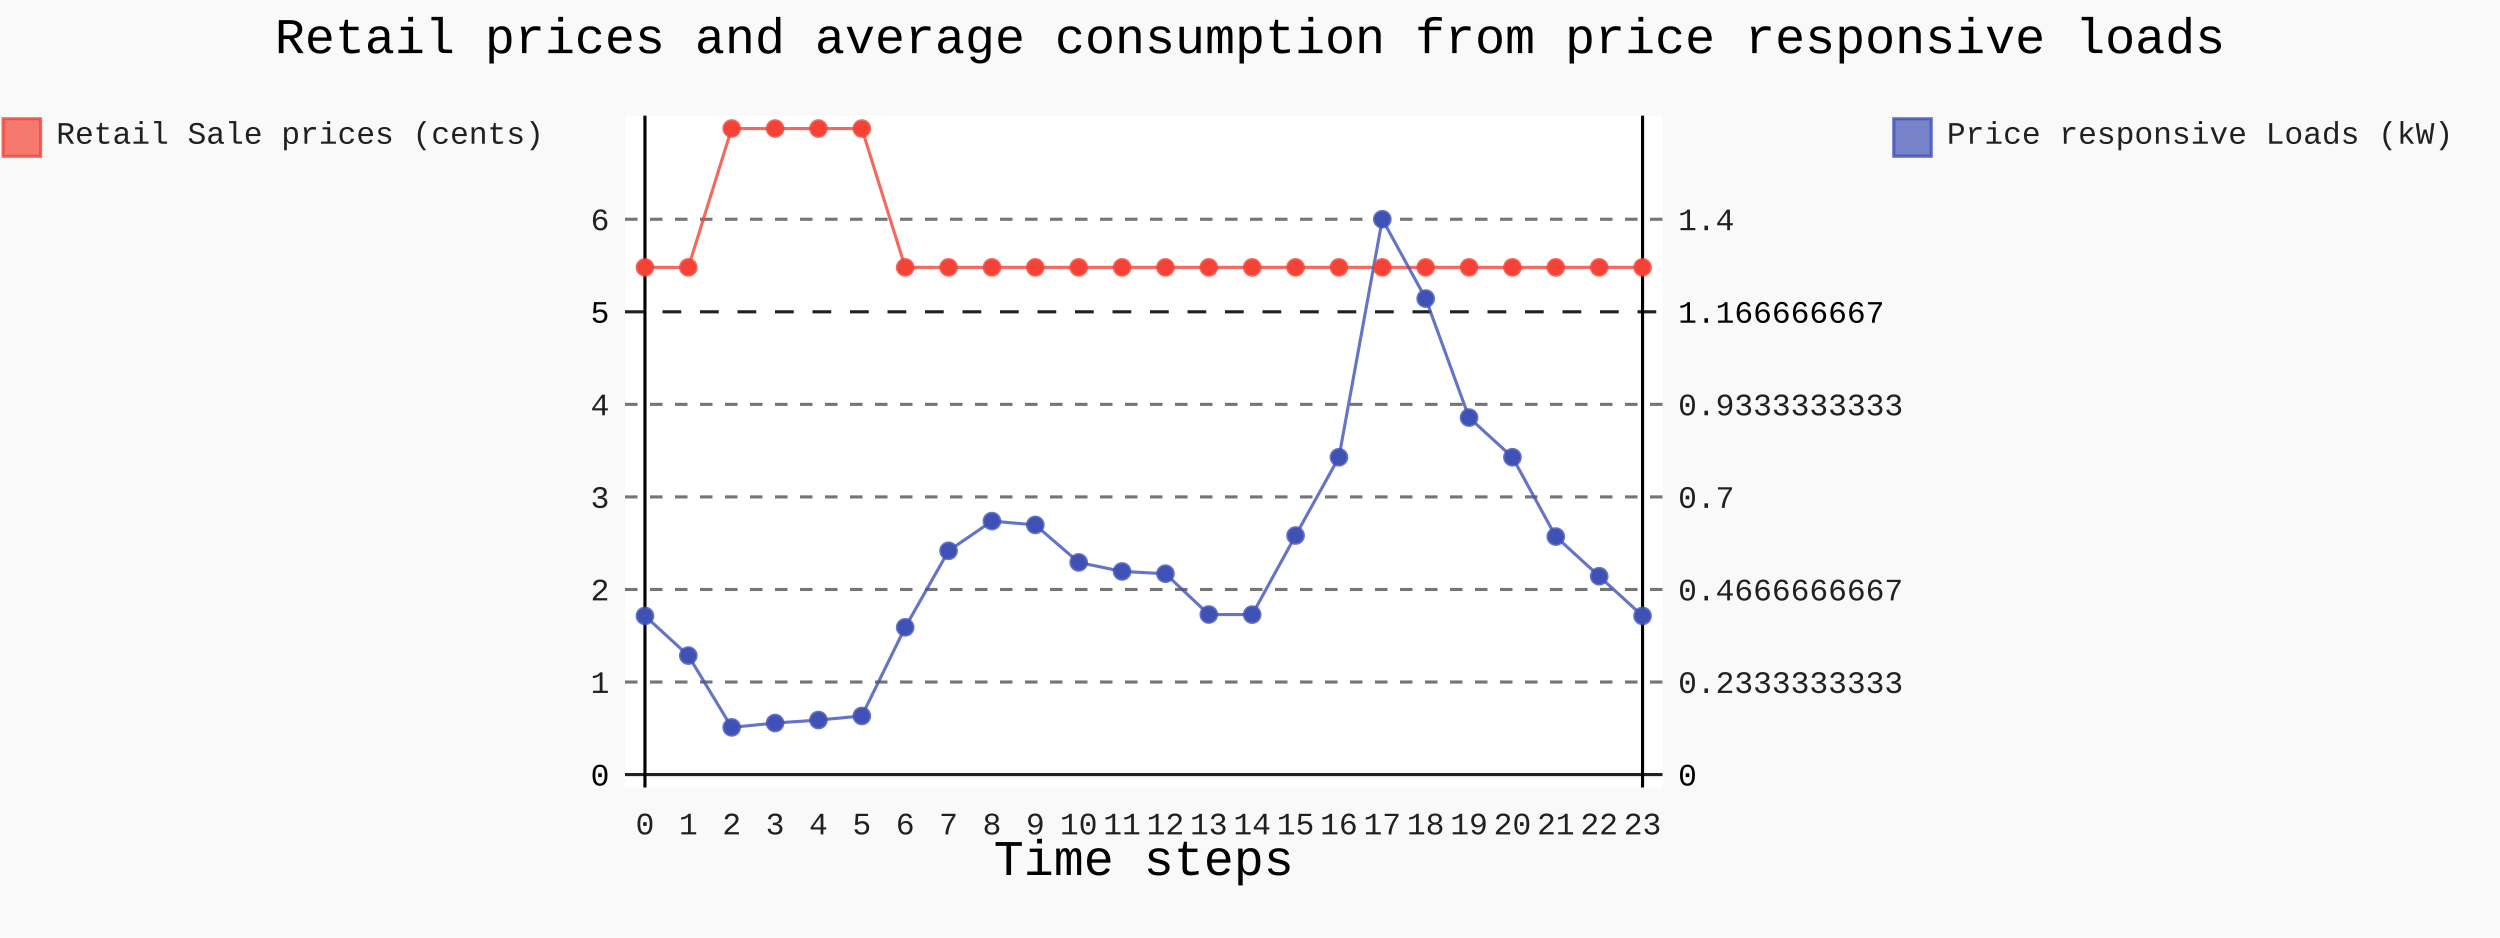
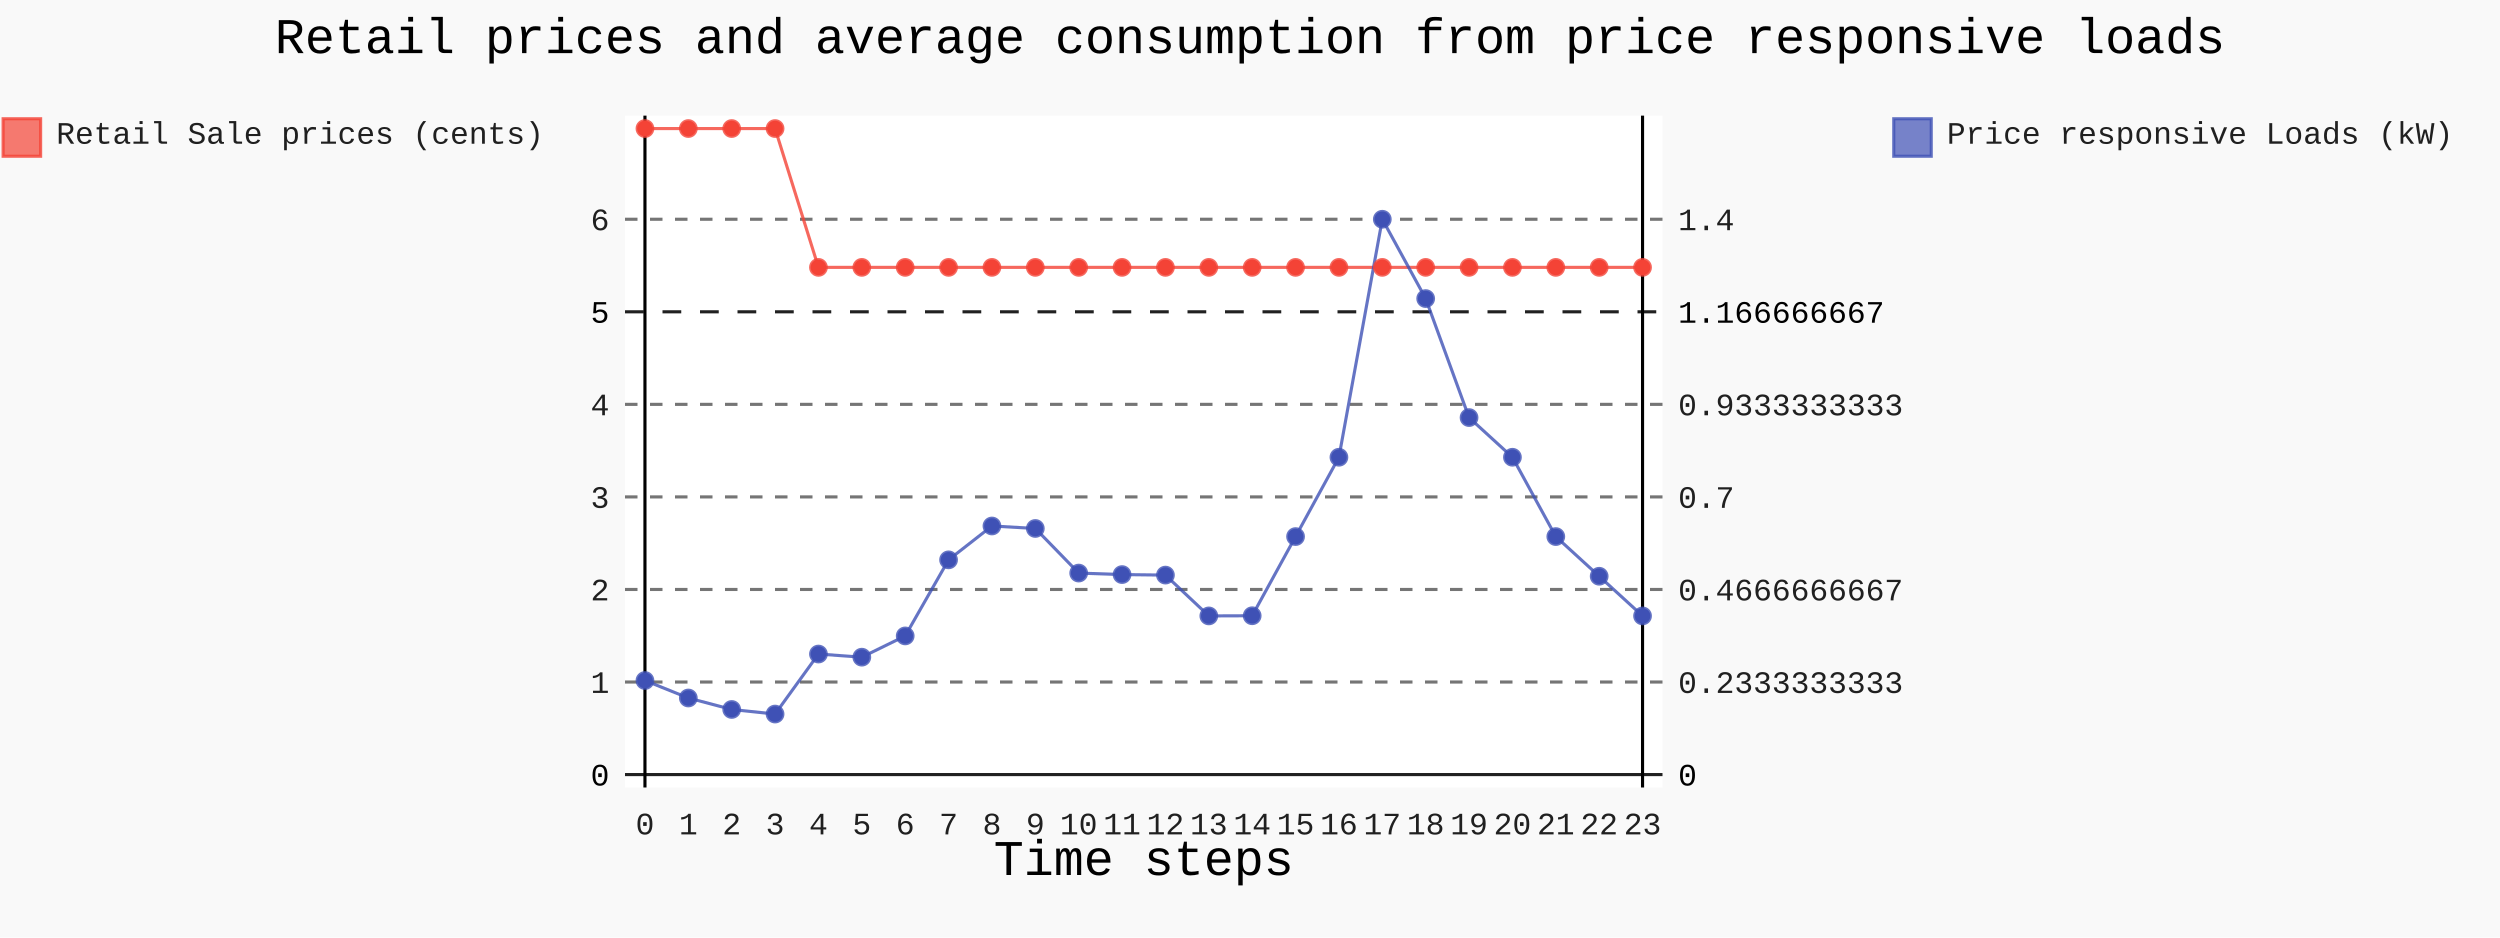
- <svg xmlns="http://www.w3.org/2000/svg" id="chart-dceda320-2af4-44f7-963b-d97618a0a530" class="pygal-chart" viewBox="0 0 800 300">
+ <svg xmlns="http://www.w3.org/2000/svg" id="chart-3d963d04-b24b-44ac-b09f-e705baa99702" class="pygal-chart" viewBox="0 0 800 300">
  <defs>
-     <style type="text/css">#chart-dceda320-2af4-44f7-963b-d97618a0a530{-webkit-user-select:none;-webkit-font-smoothing:antialiased;font-family:Consolas,"Liberation Mono",Menlo,Courier,monospace}#chart-dceda320-2af4-44f7-963b-d97618a0a530 .title{font-family:Consolas,"Liberation Mono",Menlo,Courier,monospace;font-size:16px}#chart-dceda320-2af4-44f7-963b-d97618a0a530 .legends .legend text{font-family:Consolas,"Liberation Mono",Menlo,Courier,monospace;font-size:10px}#chart-dceda320-2af4-44f7-963b-d97618a0a530 .axis text{font-family:Consolas,"Liberation Mono",Menlo,Courier,monospace;font-size:10px}#chart-dceda320-2af4-44f7-963b-d97618a0a530 .axis text.major{font-family:Consolas,"Liberation Mono",Menlo,Courier,monospace;font-size:10px}#chart-dceda320-2af4-44f7-963b-d97618a0a530 .text-overlay text.value{font-family:Consolas,"Liberation Mono",Menlo,Courier,monospace;font-size:16px}#chart-dceda320-2af4-44f7-963b-d97618a0a530 .text-overlay text.label{font-family:Consolas,"Liberation Mono",Menlo,Courier,monospace;font-size:10px}#chart-dceda320-2af4-44f7-963b-d97618a0a530 .tooltip{font-family:Consolas,"Liberation Mono",Menlo,Courier,monospace;font-size:14px}#chart-dceda320-2af4-44f7-963b-d97618a0a530 text.no_data{font-family:Consolas,"Liberation Mono",Menlo,Courier,monospace;font-size:64px}
- #chart-dceda320-2af4-44f7-963b-d97618a0a530{background-color:rgba(249,249,249,1)}#chart-dceda320-2af4-44f7-963b-d97618a0a530 path,#chart-dceda320-2af4-44f7-963b-d97618a0a530 line,#chart-dceda320-2af4-44f7-963b-d97618a0a530 rect,#chart-dceda320-2af4-44f7-963b-d97618a0a530 circle{-webkit-transition:150ms;-moz-transition:150ms;transition:150ms}#chart-dceda320-2af4-44f7-963b-d97618a0a530 .graph &gt; .background{fill:rgba(249,249,249,1)}#chart-dceda320-2af4-44f7-963b-d97618a0a530 .plot &gt; .background{fill:rgba(255,255,255,1)}#chart-dceda320-2af4-44f7-963b-d97618a0a530 .graph{fill:rgba(0,0,0,.87)}#chart-dceda320-2af4-44f7-963b-d97618a0a530 text.no_data{fill:rgba(0,0,0,1)}#chart-dceda320-2af4-44f7-963b-d97618a0a530 .title{fill:rgba(0,0,0,1)}#chart-dceda320-2af4-44f7-963b-d97618a0a530 .legends .legend text{fill:rgba(0,0,0,.87)}#chart-dceda320-2af4-44f7-963b-d97618a0a530 .legends .legend:hover text{fill:rgba(0,0,0,1)}#chart-dceda320-2af4-44f7-963b-d97618a0a530 .axis .line{stroke:rgba(0,0,0,1)}#chart-dceda320-2af4-44f7-963b-d97618a0a530 .axis .guide.line{stroke:rgba(0,0,0,.54)}#chart-dceda320-2af4-44f7-963b-d97618a0a530 .axis .major.line{stroke:rgba(0,0,0,.87)}#chart-dceda320-2af4-44f7-963b-d97618a0a530 .axis text.major{fill:rgba(0,0,0,1)}#chart-dceda320-2af4-44f7-963b-d97618a0a530 .axis.y .guides:hover .guide.line,#chart-dceda320-2af4-44f7-963b-d97618a0a530 .line-graph .axis.x .guides:hover .guide.line,#chart-dceda320-2af4-44f7-963b-d97618a0a530 .stackedline-graph .axis.x .guides:hover .guide.line,#chart-dceda320-2af4-44f7-963b-d97618a0a530 .xy-graph .axis.x .guides:hover .guide.line{stroke:rgba(0,0,0,1)}#chart-dceda320-2af4-44f7-963b-d97618a0a530 .axis .guides:hover text{fill:rgba(0,0,0,1)}#chart-dceda320-2af4-44f7-963b-d97618a0a530 .reactive{fill-opacity:.7;stroke-opacity:.8}#chart-dceda320-2af4-44f7-963b-d97618a0a530 .ci{stroke:rgba(0,0,0,.87)}#chart-dceda320-2af4-44f7-963b-d97618a0a530 .reactive.active,#chart-dceda320-2af4-44f7-963b-d97618a0a530 .active .reactive{fill-opacity:.8;stroke-opacity:.9;stroke-width:4}#chart-dceda320-2af4-44f7-963b-d97618a0a530 .ci .reactive.active{stroke-width:1.5}#chart-dceda320-2af4-44f7-963b-d97618a0a530 .series text{fill:rgba(0,0,0,1)}#chart-dceda320-2af4-44f7-963b-d97618a0a530 .tooltip rect{fill:rgba(255,255,255,1);stroke:rgba(0,0,0,1);-webkit-transition:opacity 150ms;-moz-transition:opacity 150ms;transition:opacity 150ms}#chart-dceda320-2af4-44f7-963b-d97618a0a530 .tooltip .label{fill:rgba(0,0,0,.87)}#chart-dceda320-2af4-44f7-963b-d97618a0a530 .tooltip .label{fill:rgba(0,0,0,.87)}#chart-dceda320-2af4-44f7-963b-d97618a0a530 .tooltip .legend{font-size:.8em;fill:rgba(0,0,0,.54)}#chart-dceda320-2af4-44f7-963b-d97618a0a530 .tooltip .x_label{font-size:.6em;fill:rgba(0,0,0,1)}#chart-dceda320-2af4-44f7-963b-d97618a0a530 .tooltip .xlink{font-size:.5em;text-decoration:underline}#chart-dceda320-2af4-44f7-963b-d97618a0a530 .tooltip .value{font-size:1.5em}#chart-dceda320-2af4-44f7-963b-d97618a0a530 .bound{font-size:.5em}#chart-dceda320-2af4-44f7-963b-d97618a0a530 .max-value{font-size:.75em;fill:rgba(0,0,0,.54)}#chart-dceda320-2af4-44f7-963b-d97618a0a530 .map-element{fill:rgba(255,255,255,1);stroke:rgba(0,0,0,.54) !important}#chart-dceda320-2af4-44f7-963b-d97618a0a530 .map-element .reactive{fill-opacity:inherit;stroke-opacity:inherit}#chart-dceda320-2af4-44f7-963b-d97618a0a530 .color-0,#chart-dceda320-2af4-44f7-963b-d97618a0a530 .color-0 a:visited{stroke:#F44336;fill:#F44336}#chart-dceda320-2af4-44f7-963b-d97618a0a530 .color-1,#chart-dceda320-2af4-44f7-963b-d97618a0a530 .color-1 a:visited{stroke:#3F51B5;fill:#3F51B5}#chart-dceda320-2af4-44f7-963b-d97618a0a530 .text-overlay .color-0 text{fill:black}#chart-dceda320-2af4-44f7-963b-d97618a0a530 .text-overlay .color-1 text{fill:black}
- #chart-dceda320-2af4-44f7-963b-d97618a0a530 text.no_data{text-anchor:middle}#chart-dceda320-2af4-44f7-963b-d97618a0a530 .guide.line{fill:none}#chart-dceda320-2af4-44f7-963b-d97618a0a530 .centered{text-anchor:middle}#chart-dceda320-2af4-44f7-963b-d97618a0a530 .title{text-anchor:middle}#chart-dceda320-2af4-44f7-963b-d97618a0a530 .legends .legend text{fill-opacity:1}#chart-dceda320-2af4-44f7-963b-d97618a0a530 .axis.x text{text-anchor:middle}#chart-dceda320-2af4-44f7-963b-d97618a0a530 .axis.x:not(.web) text[transform]{text-anchor:start}#chart-dceda320-2af4-44f7-963b-d97618a0a530 .axis.x:not(.web) text[transform].backwards{text-anchor:end}#chart-dceda320-2af4-44f7-963b-d97618a0a530 .axis.y text{text-anchor:end}#chart-dceda320-2af4-44f7-963b-d97618a0a530 .axis.y text[transform].backwards{text-anchor:start}#chart-dceda320-2af4-44f7-963b-d97618a0a530 .axis.y2 text{text-anchor:start}#chart-dceda320-2af4-44f7-963b-d97618a0a530 .axis.y2 text[transform].backwards{text-anchor:end}#chart-dceda320-2af4-44f7-963b-d97618a0a530 .axis .guide.line{stroke-dasharray:4,4}#chart-dceda320-2af4-44f7-963b-d97618a0a530 .axis .major.guide.line{stroke-dasharray:6,6}#chart-dceda320-2af4-44f7-963b-d97618a0a530 .horizontal .axis.y .guide.line,#chart-dceda320-2af4-44f7-963b-d97618a0a530 .horizontal .axis.y2 .guide.line,#chart-dceda320-2af4-44f7-963b-d97618a0a530 .vertical .axis.x .guide.line{opacity:0}#chart-dceda320-2af4-44f7-963b-d97618a0a530 .horizontal .axis.always_show .guide.line,#chart-dceda320-2af4-44f7-963b-d97618a0a530 .vertical .axis.always_show .guide.line{opacity:1 !important}#chart-dceda320-2af4-44f7-963b-d97618a0a530 .axis.y .guides:hover .guide.line,#chart-dceda320-2af4-44f7-963b-d97618a0a530 .axis.y2 .guides:hover .guide.line,#chart-dceda320-2af4-44f7-963b-d97618a0a530 .axis.x .guides:hover .guide.line{opacity:1}#chart-dceda320-2af4-44f7-963b-d97618a0a530 .axis .guides:hover text{opacity:1}#chart-dceda320-2af4-44f7-963b-d97618a0a530 .nofill{fill:none}#chart-dceda320-2af4-44f7-963b-d97618a0a530 .subtle-fill{fill-opacity:.2}#chart-dceda320-2af4-44f7-963b-d97618a0a530 .dot{stroke-width:1px;fill-opacity:1}#chart-dceda320-2af4-44f7-963b-d97618a0a530 .dot.active{stroke-width:5px}#chart-dceda320-2af4-44f7-963b-d97618a0a530 .dot.negative{fill:transparent}#chart-dceda320-2af4-44f7-963b-d97618a0a530 text,#chart-dceda320-2af4-44f7-963b-d97618a0a530 tspan{stroke:none !important}#chart-dceda320-2af4-44f7-963b-d97618a0a530 .series text.active{opacity:1}#chart-dceda320-2af4-44f7-963b-d97618a0a530 .tooltip rect{fill-opacity:.95;stroke-width:.5}#chart-dceda320-2af4-44f7-963b-d97618a0a530 .tooltip text{fill-opacity:1}#chart-dceda320-2af4-44f7-963b-d97618a0a530 .showable{visibility:hidden}#chart-dceda320-2af4-44f7-963b-d97618a0a530 .showable.shown{visibility:visible}#chart-dceda320-2af4-44f7-963b-d97618a0a530 .gauge-background{fill:rgba(229,229,229,1);stroke:none}#chart-dceda320-2af4-44f7-963b-d97618a0a530 .bg-lines{stroke:rgba(249,249,249,1);stroke-width:2px}</style>
+     <style type="text/css">#chart-3d963d04-b24b-44ac-b09f-e705baa99702{-webkit-user-select:none;-webkit-font-smoothing:antialiased;font-family:Consolas,"Liberation Mono",Menlo,Courier,monospace}#chart-3d963d04-b24b-44ac-b09f-e705baa99702 .title{font-family:Consolas,"Liberation Mono",Menlo,Courier,monospace;font-size:16px}#chart-3d963d04-b24b-44ac-b09f-e705baa99702 .legends .legend text{font-family:Consolas,"Liberation Mono",Menlo,Courier,monospace;font-size:10px}#chart-3d963d04-b24b-44ac-b09f-e705baa99702 .axis text{font-family:Consolas,"Liberation Mono",Menlo,Courier,monospace;font-size:10px}#chart-3d963d04-b24b-44ac-b09f-e705baa99702 .axis text.major{font-family:Consolas,"Liberation Mono",Menlo,Courier,monospace;font-size:10px}#chart-3d963d04-b24b-44ac-b09f-e705baa99702 .text-overlay text.value{font-family:Consolas,"Liberation Mono",Menlo,Courier,monospace;font-size:16px}#chart-3d963d04-b24b-44ac-b09f-e705baa99702 .text-overlay text.label{font-family:Consolas,"Liberation Mono",Menlo,Courier,monospace;font-size:10px}#chart-3d963d04-b24b-44ac-b09f-e705baa99702 .tooltip{font-family:Consolas,"Liberation Mono",Menlo,Courier,monospace;font-size:14px}#chart-3d963d04-b24b-44ac-b09f-e705baa99702 text.no_data{font-family:Consolas,"Liberation Mono",Menlo,Courier,monospace;font-size:64px}
+ #chart-3d963d04-b24b-44ac-b09f-e705baa99702{background-color:rgba(249,249,249,1)}#chart-3d963d04-b24b-44ac-b09f-e705baa99702 path,#chart-3d963d04-b24b-44ac-b09f-e705baa99702 line,#chart-3d963d04-b24b-44ac-b09f-e705baa99702 rect,#chart-3d963d04-b24b-44ac-b09f-e705baa99702 circle{-webkit-transition:150ms;-moz-transition:150ms;transition:150ms}#chart-3d963d04-b24b-44ac-b09f-e705baa99702 .graph &gt; .background{fill:rgba(249,249,249,1)}#chart-3d963d04-b24b-44ac-b09f-e705baa99702 .plot &gt; .background{fill:rgba(255,255,255,1)}#chart-3d963d04-b24b-44ac-b09f-e705baa99702 .graph{fill:rgba(0,0,0,.87)}#chart-3d963d04-b24b-44ac-b09f-e705baa99702 text.no_data{fill:rgba(0,0,0,1)}#chart-3d963d04-b24b-44ac-b09f-e705baa99702 .title{fill:rgba(0,0,0,1)}#chart-3d963d04-b24b-44ac-b09f-e705baa99702 .legends .legend text{fill:rgba(0,0,0,.87)}#chart-3d963d04-b24b-44ac-b09f-e705baa99702 .legends .legend:hover text{fill:rgba(0,0,0,1)}#chart-3d963d04-b24b-44ac-b09f-e705baa99702 .axis .line{stroke:rgba(0,0,0,1)}#chart-3d963d04-b24b-44ac-b09f-e705baa99702 .axis .guide.line{stroke:rgba(0,0,0,.54)}#chart-3d963d04-b24b-44ac-b09f-e705baa99702 .axis .major.line{stroke:rgba(0,0,0,.87)}#chart-3d963d04-b24b-44ac-b09f-e705baa99702 .axis text.major{fill:rgba(0,0,0,1)}#chart-3d963d04-b24b-44ac-b09f-e705baa99702 .axis.y .guides:hover .guide.line,#chart-3d963d04-b24b-44ac-b09f-e705baa99702 .line-graph .axis.x .guides:hover .guide.line,#chart-3d963d04-b24b-44ac-b09f-e705baa99702 .stackedline-graph .axis.x .guides:hover .guide.line,#chart-3d963d04-b24b-44ac-b09f-e705baa99702 .xy-graph .axis.x .guides:hover .guide.line{stroke:rgba(0,0,0,1)}#chart-3d963d04-b24b-44ac-b09f-e705baa99702 .axis .guides:hover text{fill:rgba(0,0,0,1)}#chart-3d963d04-b24b-44ac-b09f-e705baa99702 .reactive{fill-opacity:.7;stroke-opacity:.8}#chart-3d963d04-b24b-44ac-b09f-e705baa99702 .ci{stroke:rgba(0,0,0,.87)}#chart-3d963d04-b24b-44ac-b09f-e705baa99702 .reactive.active,#chart-3d963d04-b24b-44ac-b09f-e705baa99702 .active .reactive{fill-opacity:.8;stroke-opacity:.9;stroke-width:4}#chart-3d963d04-b24b-44ac-b09f-e705baa99702 .ci .reactive.active{stroke-width:1.5}#chart-3d963d04-b24b-44ac-b09f-e705baa99702 .series text{fill:rgba(0,0,0,1)}#chart-3d963d04-b24b-44ac-b09f-e705baa99702 .tooltip rect{fill:rgba(255,255,255,1);stroke:rgba(0,0,0,1);-webkit-transition:opacity 150ms;-moz-transition:opacity 150ms;transition:opacity 150ms}#chart-3d963d04-b24b-44ac-b09f-e705baa99702 .tooltip .label{fill:rgba(0,0,0,.87)}#chart-3d963d04-b24b-44ac-b09f-e705baa99702 .tooltip .label{fill:rgba(0,0,0,.87)}#chart-3d963d04-b24b-44ac-b09f-e705baa99702 .tooltip .legend{font-size:.8em;fill:rgba(0,0,0,.54)}#chart-3d963d04-b24b-44ac-b09f-e705baa99702 .tooltip .x_label{font-size:.6em;fill:rgba(0,0,0,1)}#chart-3d963d04-b24b-44ac-b09f-e705baa99702 .tooltip .xlink{font-size:.5em;text-decoration:underline}#chart-3d963d04-b24b-44ac-b09f-e705baa99702 .tooltip .value{font-size:1.5em}#chart-3d963d04-b24b-44ac-b09f-e705baa99702 .bound{font-size:.5em}#chart-3d963d04-b24b-44ac-b09f-e705baa99702 .max-value{font-size:.75em;fill:rgba(0,0,0,.54)}#chart-3d963d04-b24b-44ac-b09f-e705baa99702 .map-element{fill:rgba(255,255,255,1);stroke:rgba(0,0,0,.54) !important}#chart-3d963d04-b24b-44ac-b09f-e705baa99702 .map-element .reactive{fill-opacity:inherit;stroke-opacity:inherit}#chart-3d963d04-b24b-44ac-b09f-e705baa99702 .color-0,#chart-3d963d04-b24b-44ac-b09f-e705baa99702 .color-0 a:visited{stroke:#F44336;fill:#F44336}#chart-3d963d04-b24b-44ac-b09f-e705baa99702 .color-1,#chart-3d963d04-b24b-44ac-b09f-e705baa99702 .color-1 a:visited{stroke:#3F51B5;fill:#3F51B5}#chart-3d963d04-b24b-44ac-b09f-e705baa99702 .text-overlay .color-0 text{fill:black}#chart-3d963d04-b24b-44ac-b09f-e705baa99702 .text-overlay .color-1 text{fill:black}
+ #chart-3d963d04-b24b-44ac-b09f-e705baa99702 text.no_data{text-anchor:middle}#chart-3d963d04-b24b-44ac-b09f-e705baa99702 .guide.line{fill:none}#chart-3d963d04-b24b-44ac-b09f-e705baa99702 .centered{text-anchor:middle}#chart-3d963d04-b24b-44ac-b09f-e705baa99702 .title{text-anchor:middle}#chart-3d963d04-b24b-44ac-b09f-e705baa99702 .legends .legend text{fill-opacity:1}#chart-3d963d04-b24b-44ac-b09f-e705baa99702 .axis.x text{text-anchor:middle}#chart-3d963d04-b24b-44ac-b09f-e705baa99702 .axis.x:not(.web) text[transform]{text-anchor:start}#chart-3d963d04-b24b-44ac-b09f-e705baa99702 .axis.x:not(.web) text[transform].backwards{text-anchor:end}#chart-3d963d04-b24b-44ac-b09f-e705baa99702 .axis.y text{text-anchor:end}#chart-3d963d04-b24b-44ac-b09f-e705baa99702 .axis.y text[transform].backwards{text-anchor:start}#chart-3d963d04-b24b-44ac-b09f-e705baa99702 .axis.y2 text{text-anchor:start}#chart-3d963d04-b24b-44ac-b09f-e705baa99702 .axis.y2 text[transform].backwards{text-anchor:end}#chart-3d963d04-b24b-44ac-b09f-e705baa99702 .axis .guide.line{stroke-dasharray:4,4}#chart-3d963d04-b24b-44ac-b09f-e705baa99702 .axis .major.guide.line{stroke-dasharray:6,6}#chart-3d963d04-b24b-44ac-b09f-e705baa99702 .horizontal .axis.y .guide.line,#chart-3d963d04-b24b-44ac-b09f-e705baa99702 .horizontal .axis.y2 .guide.line,#chart-3d963d04-b24b-44ac-b09f-e705baa99702 .vertical .axis.x .guide.line{opacity:0}#chart-3d963d04-b24b-44ac-b09f-e705baa99702 .horizontal .axis.always_show .guide.line,#chart-3d963d04-b24b-44ac-b09f-e705baa99702 .vertical .axis.always_show .guide.line{opacity:1 !important}#chart-3d963d04-b24b-44ac-b09f-e705baa99702 .axis.y .guides:hover .guide.line,#chart-3d963d04-b24b-44ac-b09f-e705baa99702 .axis.y2 .guides:hover .guide.line,#chart-3d963d04-b24b-44ac-b09f-e705baa99702 .axis.x .guides:hover .guide.line{opacity:1}#chart-3d963d04-b24b-44ac-b09f-e705baa99702 .axis .guides:hover text{opacity:1}#chart-3d963d04-b24b-44ac-b09f-e705baa99702 .nofill{fill:none}#chart-3d963d04-b24b-44ac-b09f-e705baa99702 .subtle-fill{fill-opacity:.2}#chart-3d963d04-b24b-44ac-b09f-e705baa99702 .dot{stroke-width:1px;fill-opacity:1}#chart-3d963d04-b24b-44ac-b09f-e705baa99702 .dot.active{stroke-width:5px}#chart-3d963d04-b24b-44ac-b09f-e705baa99702 .dot.negative{fill:transparent}#chart-3d963d04-b24b-44ac-b09f-e705baa99702 text,#chart-3d963d04-b24b-44ac-b09f-e705baa99702 tspan{stroke:none !important}#chart-3d963d04-b24b-44ac-b09f-e705baa99702 .series text.active{opacity:1}#chart-3d963d04-b24b-44ac-b09f-e705baa99702 .tooltip rect{fill-opacity:.95;stroke-width:.5}#chart-3d963d04-b24b-44ac-b09f-e705baa99702 .tooltip text{fill-opacity:1}#chart-3d963d04-b24b-44ac-b09f-e705baa99702 .showable{visibility:hidden}#chart-3d963d04-b24b-44ac-b09f-e705baa99702 .showable.shown{visibility:visible}#chart-3d963d04-b24b-44ac-b09f-e705baa99702 .gauge-background{fill:rgba(229,229,229,1);stroke:none}#chart-3d963d04-b24b-44ac-b09f-e705baa99702 .bg-lines{stroke:rgba(249,249,249,1);stroke-width:2px}</style>
  </defs>
  <g class="graph line-graph vertical">
    <rect x="0" y="0" width="800" height="300" class="background" />
    <g transform="translate(200, 37)" class="plot">
      <rect x="0" y="0" width="332.0" height="215" class="background" />
      <g class="axis y always_show">
        <g class="guides">
          <path d="M0 210.865 h332" class="axis major line" />
          <text x="-5" y="214.365" class="major">0</text>
        </g>
        <g class="guides">
          <path d="M0 181.248 h332" class="guide line" />
          <text x="-5" y="184.748" class="">1</text>
        </g>
        <g class="guides">
          <path d="M0 151.63 h332" class="guide line" />
          <text x="-5" y="155.13" class="">2</text>
        </g>
        <g class="guides">
          <path d="M0 122.013 h332" class="guide line" />
          <text x="-5" y="125.513" class="">3</text>
        </g>
        <g class="guides">
          <path d="M0 92.395 h332" class="guide line" />
          <text x="-5" y="95.895" class="">4</text>
        </g>
        <g class="guides">
          <path d="M0 62.777 h332" class="major guide line" />
          <text x="-5" y="66.277" class="major">5</text>
        </g>
        <g class="guides">
          <path d="M0 33.16 h332" class="guide line" />
          <text x="-5" y="36.66" class="">6</text>
        </g>
      </g>
      <g class="axis y2">
        <g class="guides">
          <text x="337.0" y="214.365" class="major">0</text>
        </g>
        <g class="guides">
          <text x="337.0" y="184.748" class="">0.2333333333</text>
        </g>
        <g class="guides">
          <text x="337.0" y="155.13" class="">0.4666666667</text>
        </g>
        <g class="guides">
          <text x="337.0" y="125.513" class="">0.7</text>
        </g>
        <g class="guides">
          <text x="337.0" y="95.895" class="">0.9333333333</text>
        </g>
        <g class="guides">
          <text x="337.0" y="66.277" class="major">1.166666667</text>
        </g>
        <g class="guides">
          <text x="337.0" y="36.66" class="">1.4</text>
        </g>
      </g>
      <g class="axis x">
        <g class="guides">
          <path d="M6.385 0 v215" class="axis line" />
          <text x="6.385" y="230.0" class="">0</text>
        </g>
        <g class="guides">
          <path d="M20.264 0 v215" class="guide line" />
          <text x="20.264" y="230.0" class="">1</text>
        </g>
        <g class="guides">
          <path d="M34.144 0 v215" class="guide line" />
          <text x="34.144" y="230.0" class="">2</text>
        </g>
        <g class="guides">
          <path d="M48.023 0 v215" class="guide line" />
          <text x="48.023" y="230.0" class="">3</text>
        </g>
        <g class="guides">
          <path d="M61.903 0 v215" class="guide line" />
          <text x="61.903" y="230.0" class="">4</text>
        </g>
        <g class="guides">
          <path d="M75.783 0 v215" class="guide line" />
          <text x="75.783" y="230.0" class="">5</text>
        </g>
        <g class="guides">
          <path d="M89.662 0 v215" class="guide line" />
          <text x="89.662" y="230.0" class="">6</text>
        </g>
        <g class="guides">
          <path d="M103.542 0 v215" class="guide line" />
          <text x="103.542" y="230.0" class="">7</text>
        </g>
        <g class="guides">
          <path d="M117.421 0 v215" class="guide line" />
          <text x="117.421" y="230.0" class="">8</text>
        </g>
        <g class="guides">
          <path d="M131.301 0 v215" class="guide line" />
          <text x="131.301" y="230.0" class="">9</text>
        </g>
        <g class="guides">
          <path d="M145.181 0 v215" class="guide line" />
          <text x="145.181" y="230.0" class="">10</text>
        </g>
        <g class="guides">
          <path d="M159.06 0 v215" class="guide line" />
          <text x="159.06" y="230.0" class="">11</text>
        </g>
        <g class="guides">
          <path d="M172.94 0 v215" class="guide line" />
          <text x="172.94" y="230.0" class="">12</text>
        </g>
        <g class="guides">
          <path d="M186.819 0 v215" class="guide line" />
          <text x="186.819" y="230.0" class="">13</text>
        </g>
        <g class="guides">
          <path d="M200.699 0 v215" class="guide line" />
          <text x="200.699" y="230.0" class="">14</text>
        </g>
        <g class="guides">
          <path d="M214.579 0 v215" class="guide line" />
          <text x="214.579" y="230.0" class="">15</text>
        </g>
        <g class="guides">
          <path d="M228.458 0 v215" class="guide line" />
          <text x="228.458" y="230.0" class="">16</text>
        </g>
        <g class="guides">
          <path d="M242.338 0 v215" class="guide line" />
          <text x="242.338" y="230.0" class="">17</text>
        </g>
        <g class="guides">
          <path d="M256.217 0 v215" class="guide line" />
          <text x="256.217" y="230.0" class="">18</text>
        </g>
        <g class="guides">
          <path d="M270.097 0 v215" class="guide line" />
          <text x="270.097" y="230.0" class="">19</text>
        </g>
        <g class="guides">
          <path d="M283.977 0 v215" class="guide line" />
          <text x="283.977" y="230.0" class="">20</text>
        </g>
        <g class="guides">
          <path d="M297.856 0 v215" class="guide line" />
          <text x="297.856" y="230.0" class="">21</text>
        </g>
        <g class="guides">
          <path d="M311.736 0 v215" class="guide line" />
          <text x="311.736" y="230.0" class="">22</text>
        </g>
        <g class="guides">
          <path d="M325.615 0 v215" class="line" />
          <text x="325.615" y="230.0" class="">23</text>
        </g>
      </g>
      <g class="series serie-0 color-0">
-         <path d="M6.385 48.561 L20.264 48.561 34.144 4.135 48.023 4.135 61.903 4.135 75.783 4.135 89.662 48.561 103.542 48.561 117.421 48.561 131.301 48.561 145.181 48.561 159.06 48.561 172.94 48.561 186.819 48.561 200.699 48.561 214.579 48.561 228.458 48.561 242.338 48.561 256.217 48.561 270.097 48.561 283.977 48.561 297.856 48.561 311.736 48.561 325.615 48.561" class="line reactive nofill" />
+         <path d="M6.385 4.135 L20.264 4.135 34.144 4.135 48.023 4.135 61.903 48.561 75.783 48.561 89.662 48.561 103.542 48.561 117.421 48.561 131.301 48.561 145.181 48.561 159.06 48.561 172.94 48.561 186.819 48.561 200.699 48.561 214.579 48.561 228.458 48.561 242.338 48.561 256.217 48.561 270.097 48.561 283.977 48.561 297.856 48.561 311.736 48.561 325.615 48.561" class="line reactive nofill" />
      </g>
      <g class="series serie-1 color-1">
-         <path d="M6.385 160.092 L20.264 172.786 34.144 195.765 48.023 194.37 61.903 193.413 75.783 192.108 89.662 163.747 103.542 139.253 117.421 129.75 131.301 130.973 145.181 142.969 159.06 145.863 172.94 146.583 186.819 159.647 200.699 159.677 214.579 134.369 228.458 109.319 242.338 33.16 256.217 58.546 270.097 96.626 283.977 109.319 297.856 134.706 311.736 147.399 325.615 160.092" class="line reactive nofill" />
+         <path d="M6.385 180.766 L20.264 186.36 34.144 190.029 48.023 191.499 61.903 172.294 75.783 173.298 89.662 166.492 103.542 142.151 117.421 131.318 131.301 132.109 145.181 146.383 159.06 146.865 172.94 147.031 186.819 160.092 200.699 160.041 214.579 134.706 228.458 109.319 242.338 33.16 256.217 58.546 270.097 96.626 283.977 109.319 297.856 134.706 311.736 147.399 325.615 160.092" class="line reactive nofill" />
      </g>
    </g>
    <g class="titles">
      <text x="400.0" y="17" class="title plot_title">Retail prices and average consumption from price responsive loads</text>
      <text x="366.0" y="280" class="title">Time steps</text>
    </g>
    <g transform="translate(200, 37)" class="plot overlay">
      <g class="series serie-0 color-0">
        <g class="dots">
-           <circle cx="6.385" cy="48.561" r="2.5" class="dot reactive tooltip-trigger" />
-         </g>
-         <g class="dots">
-           <circle cx="20.264" cy="48.561" r="2.5" class="dot reactive tooltip-trigger" />
+           <circle cx="6.385" cy="4.135" r="2.5" class="dot reactive tooltip-trigger" />
+         </g>
+         <g class="dots">
+           <circle cx="20.264" cy="4.135" r="2.5" class="dot reactive tooltip-trigger" />
        </g>
        <g class="dots">
          <circle cx="34.144" cy="4.135" r="2.5" class="dot reactive tooltip-trigger" />
        </g>
        <g class="dots">
          <circle cx="48.023" cy="4.135" r="2.5" class="dot reactive tooltip-trigger" />
        </g>
        <g class="dots">
-           <circle cx="61.903" cy="4.135" r="2.5" class="dot reactive tooltip-trigger" />
-         </g>
-         <g class="dots">
-           <circle cx="75.783" cy="4.135" r="2.5" class="dot reactive tooltip-trigger" />
+           <circle cx="61.903" cy="48.561" r="2.5" class="dot reactive tooltip-trigger" />
+         </g>
+         <g class="dots">
+           <circle cx="75.783" cy="48.561" r="2.5" class="dot reactive tooltip-trigger" />
        </g>
        <g class="dots">
          <circle cx="89.662" cy="48.561" r="2.5" class="dot reactive tooltip-trigger" />
        </g>
        <g class="dots">
          <circle cx="103.542" cy="48.561" r="2.5" class="dot reactive tooltip-trigger" />
        </g>
        <g class="dots">
          <circle cx="117.421" cy="48.561" r="2.5" class="dot reactive tooltip-trigger" />
        </g>
        <g class="dots">
          <circle cx="131.301" cy="48.561" r="2.5" class="dot reactive tooltip-trigger" />
        </g>
        <g class="dots">
          <circle cx="145.181" cy="48.561" r="2.5" class="dot reactive tooltip-trigger" />
        </g>
        <g class="dots">
          <circle cx="159.06" cy="48.561" r="2.5" class="dot reactive tooltip-trigger" />
        </g>
        <g class="dots">
          <circle cx="172.94" cy="48.561" r="2.5" class="dot reactive tooltip-trigger" />
        </g>
        <g class="dots">
          <circle cx="186.819" cy="48.561" r="2.5" class="dot reactive tooltip-trigger" />
        </g>
        <g class="dots">
          <circle cx="200.699" cy="48.561" r="2.5" class="dot reactive tooltip-trigger" />
        </g>
        <g class="dots">
          <circle cx="214.579" cy="48.561" r="2.5" class="dot reactive tooltip-trigger" />
        </g>
        <g class="dots">
          <circle cx="228.458" cy="48.561" r="2.5" class="dot reactive tooltip-trigger" />
        </g>
        <g class="dots">
          <circle cx="242.338" cy="48.561" r="2.5" class="dot reactive tooltip-trigger" />
        </g>
        <g class="dots">
          <circle cx="256.217" cy="48.561" r="2.5" class="dot reactive tooltip-trigger" />
        </g>
        <g class="dots">
          <circle cx="270.097" cy="48.561" r="2.5" class="dot reactive tooltip-trigger" />
        </g>
        <g class="dots">
          <circle cx="283.977" cy="48.561" r="2.5" class="dot reactive tooltip-trigger" />
        </g>
        <g class="dots">
          <circle cx="297.856" cy="48.561" r="2.5" class="dot reactive tooltip-trigger" />
        </g>
        <g class="dots">
          <circle cx="311.736" cy="48.561" r="2.5" class="dot reactive tooltip-trigger" />
        </g>
        <g class="dots">
          <circle cx="325.615" cy="48.561" r="2.5" class="dot reactive tooltip-trigger" />
        </g>
      </g>
      <g class="series serie-1 color-1">
        <g class="dots">
-           <circle cx="6.385" cy="160.092" r="2.5" class="dot reactive tooltip-trigger" />
-         </g>
-         <g class="dots">
-           <circle cx="20.264" cy="172.786" r="2.5" class="dot reactive tooltip-trigger" />
-         </g>
-         <g class="dots">
-           <circle cx="34.144" cy="195.765" r="2.5" class="dot reactive tooltip-trigger" />
-         </g>
-         <g class="dots">
-           <circle cx="48.023" cy="194.37" r="2.5" class="dot reactive tooltip-trigger" />
-         </g>
-         <g class="dots">
-           <circle cx="61.903" cy="193.413" r="2.5" class="dot reactive tooltip-trigger" />
-         </g>
-         <g class="dots">
-           <circle cx="75.783" cy="192.108" r="2.5" class="dot reactive tooltip-trigger" />
-         </g>
-         <g class="dots">
-           <circle cx="89.662" cy="163.747" r="2.5" class="dot reactive tooltip-trigger" />
-         </g>
-         <g class="dots">
-           <circle cx="103.542" cy="139.253" r="2.5" class="dot reactive tooltip-trigger" />
-         </g>
-         <g class="dots">
-           <circle cx="117.421" cy="129.75" r="2.5" class="dot reactive tooltip-trigger" />
-         </g>
-         <g class="dots">
-           <circle cx="131.301" cy="130.973" r="2.5" class="dot reactive tooltip-trigger" />
-         </g>
-         <g class="dots">
-           <circle cx="145.181" cy="142.969" r="2.5" class="dot reactive tooltip-trigger" />
-         </g>
-         <g class="dots">
-           <circle cx="159.06" cy="145.863" r="2.5" class="dot reactive tooltip-trigger" />
-         </g>
-         <g class="dots">
-           <circle cx="172.94" cy="146.583" r="2.5" class="dot reactive tooltip-trigger" />
-         </g>
-         <g class="dots">
-           <circle cx="186.819" cy="159.647" r="2.5" class="dot reactive tooltip-trigger" />
-         </g>
-         <g class="dots">
-           <circle cx="200.699" cy="159.677" r="2.5" class="dot reactive tooltip-trigger" />
-         </g>
-         <g class="dots">
-           <circle cx="214.579" cy="134.369" r="2.5" class="dot reactive tooltip-trigger" />
+           <circle cx="6.385" cy="180.766" r="2.5" class="dot reactive tooltip-trigger" />
+         </g>
+         <g class="dots">
+           <circle cx="20.264" cy="186.36" r="2.5" class="dot reactive tooltip-trigger" />
+         </g>
+         <g class="dots">
+           <circle cx="34.144" cy="190.029" r="2.5" class="dot reactive tooltip-trigger" />
+         </g>
+         <g class="dots">
+           <circle cx="48.023" cy="191.499" r="2.5" class="dot reactive tooltip-trigger" />
+         </g>
+         <g class="dots">
+           <circle cx="61.903" cy="172.294" r="2.5" class="dot reactive tooltip-trigger" />
+         </g>
+         <g class="dots">
+           <circle cx="75.783" cy="173.298" r="2.5" class="dot reactive tooltip-trigger" />
+         </g>
+         <g class="dots">
+           <circle cx="89.662" cy="166.492" r="2.5" class="dot reactive tooltip-trigger" />
+         </g>
+         <g class="dots">
+           <circle cx="103.542" cy="142.151" r="2.5" class="dot reactive tooltip-trigger" />
+         </g>
+         <g class="dots">
+           <circle cx="117.421" cy="131.318" r="2.5" class="dot reactive tooltip-trigger" />
+         </g>
+         <g class="dots">
+           <circle cx="131.301" cy="132.109" r="2.5" class="dot reactive tooltip-trigger" />
+         </g>
+         <g class="dots">
+           <circle cx="145.181" cy="146.383" r="2.5" class="dot reactive tooltip-trigger" />
+         </g>
+         <g class="dots">
+           <circle cx="159.06" cy="146.865" r="2.5" class="dot reactive tooltip-trigger" />
+         </g>
+         <g class="dots">
+           <circle cx="172.94" cy="147.031" r="2.5" class="dot reactive tooltip-trigger" />
+         </g>
+         <g class="dots">
+           <circle cx="186.819" cy="160.092" r="2.5" class="dot reactive tooltip-trigger" />
+         </g>
+         <g class="dots">
+           <circle cx="200.699" cy="160.041" r="2.5" class="dot reactive tooltip-trigger" />
+         </g>
+         <g class="dots">
+           <circle cx="214.579" cy="134.706" r="2.5" class="dot reactive tooltip-trigger" />
        </g>
        <g class="dots">
          <circle cx="228.458" cy="109.319" r="2.5" class="dot reactive tooltip-trigger" />
        </g>
        <g class="dots">
          <circle cx="242.338" cy="33.16" r="2.5" class="dot reactive tooltip-trigger" />
        </g>
        <g class="dots">
          <circle cx="256.217" cy="58.546" r="2.5" class="dot reactive tooltip-trigger" />
        </g>
        <g class="dots">
          <circle cx="270.097" cy="96.626" r="2.5" class="dot reactive tooltip-trigger" />
        </g>
        <g class="dots">
          <circle cx="283.977" cy="109.319" r="2.5" class="dot reactive tooltip-trigger" />
        </g>
        <g class="dots">
          <circle cx="297.856" cy="134.706" r="2.5" class="dot reactive tooltip-trigger" />
        </g>
        <g class="dots">
          <circle cx="311.736" cy="147.399" r="2.5" class="dot reactive tooltip-trigger" />
        </g>
        <g class="dots">
          <circle cx="325.615" cy="160.092" r="2.5" class="dot reactive tooltip-trigger" />
        </g>
      </g>
    </g>
    <g transform="translate(200, 37)" class="plot text-overlay">
      <g class="series serie-0 color-0" />
      <g class="series serie-1 color-1" />
    </g>
    <g transform="translate(200, 37)" class="plot tooltip-overlay">
      <g transform="translate(0 0)" style="opacity: 0" class="tooltip">
        <rect rx="0" ry="0" width="0" height="0" class="tooltip-box" />
        <g class="text" />
      </g>
    </g>
    <g transform="translate(1, 38)" class="legends">
      <g id="activate-serie-0" class="legend reactive activate-serie">
        <rect x="0.0" y="0.0" width="12" height="12" class="color-0 reactive" />
        <text x="17.0" y="8.0">Retail Sale prices (cents)</text>
      </g>
    </g>
    <g transform="translate(606, 38)" class="legends">
      <g id="activate-serie-1" class="legend reactive activate-serie">
        <rect x="0.0" y="0.0" width="12" height="12" class="color-1 reactive" />
        <text x="17.0" y="8.0">Price responsive Loads (kW)</text>
      </g>
    </g>
  </g>
</svg>
